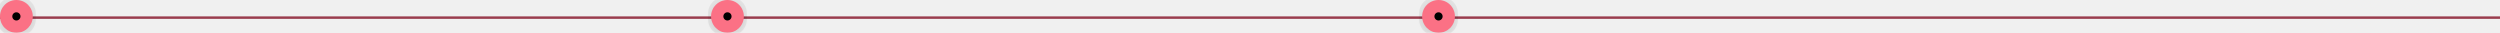
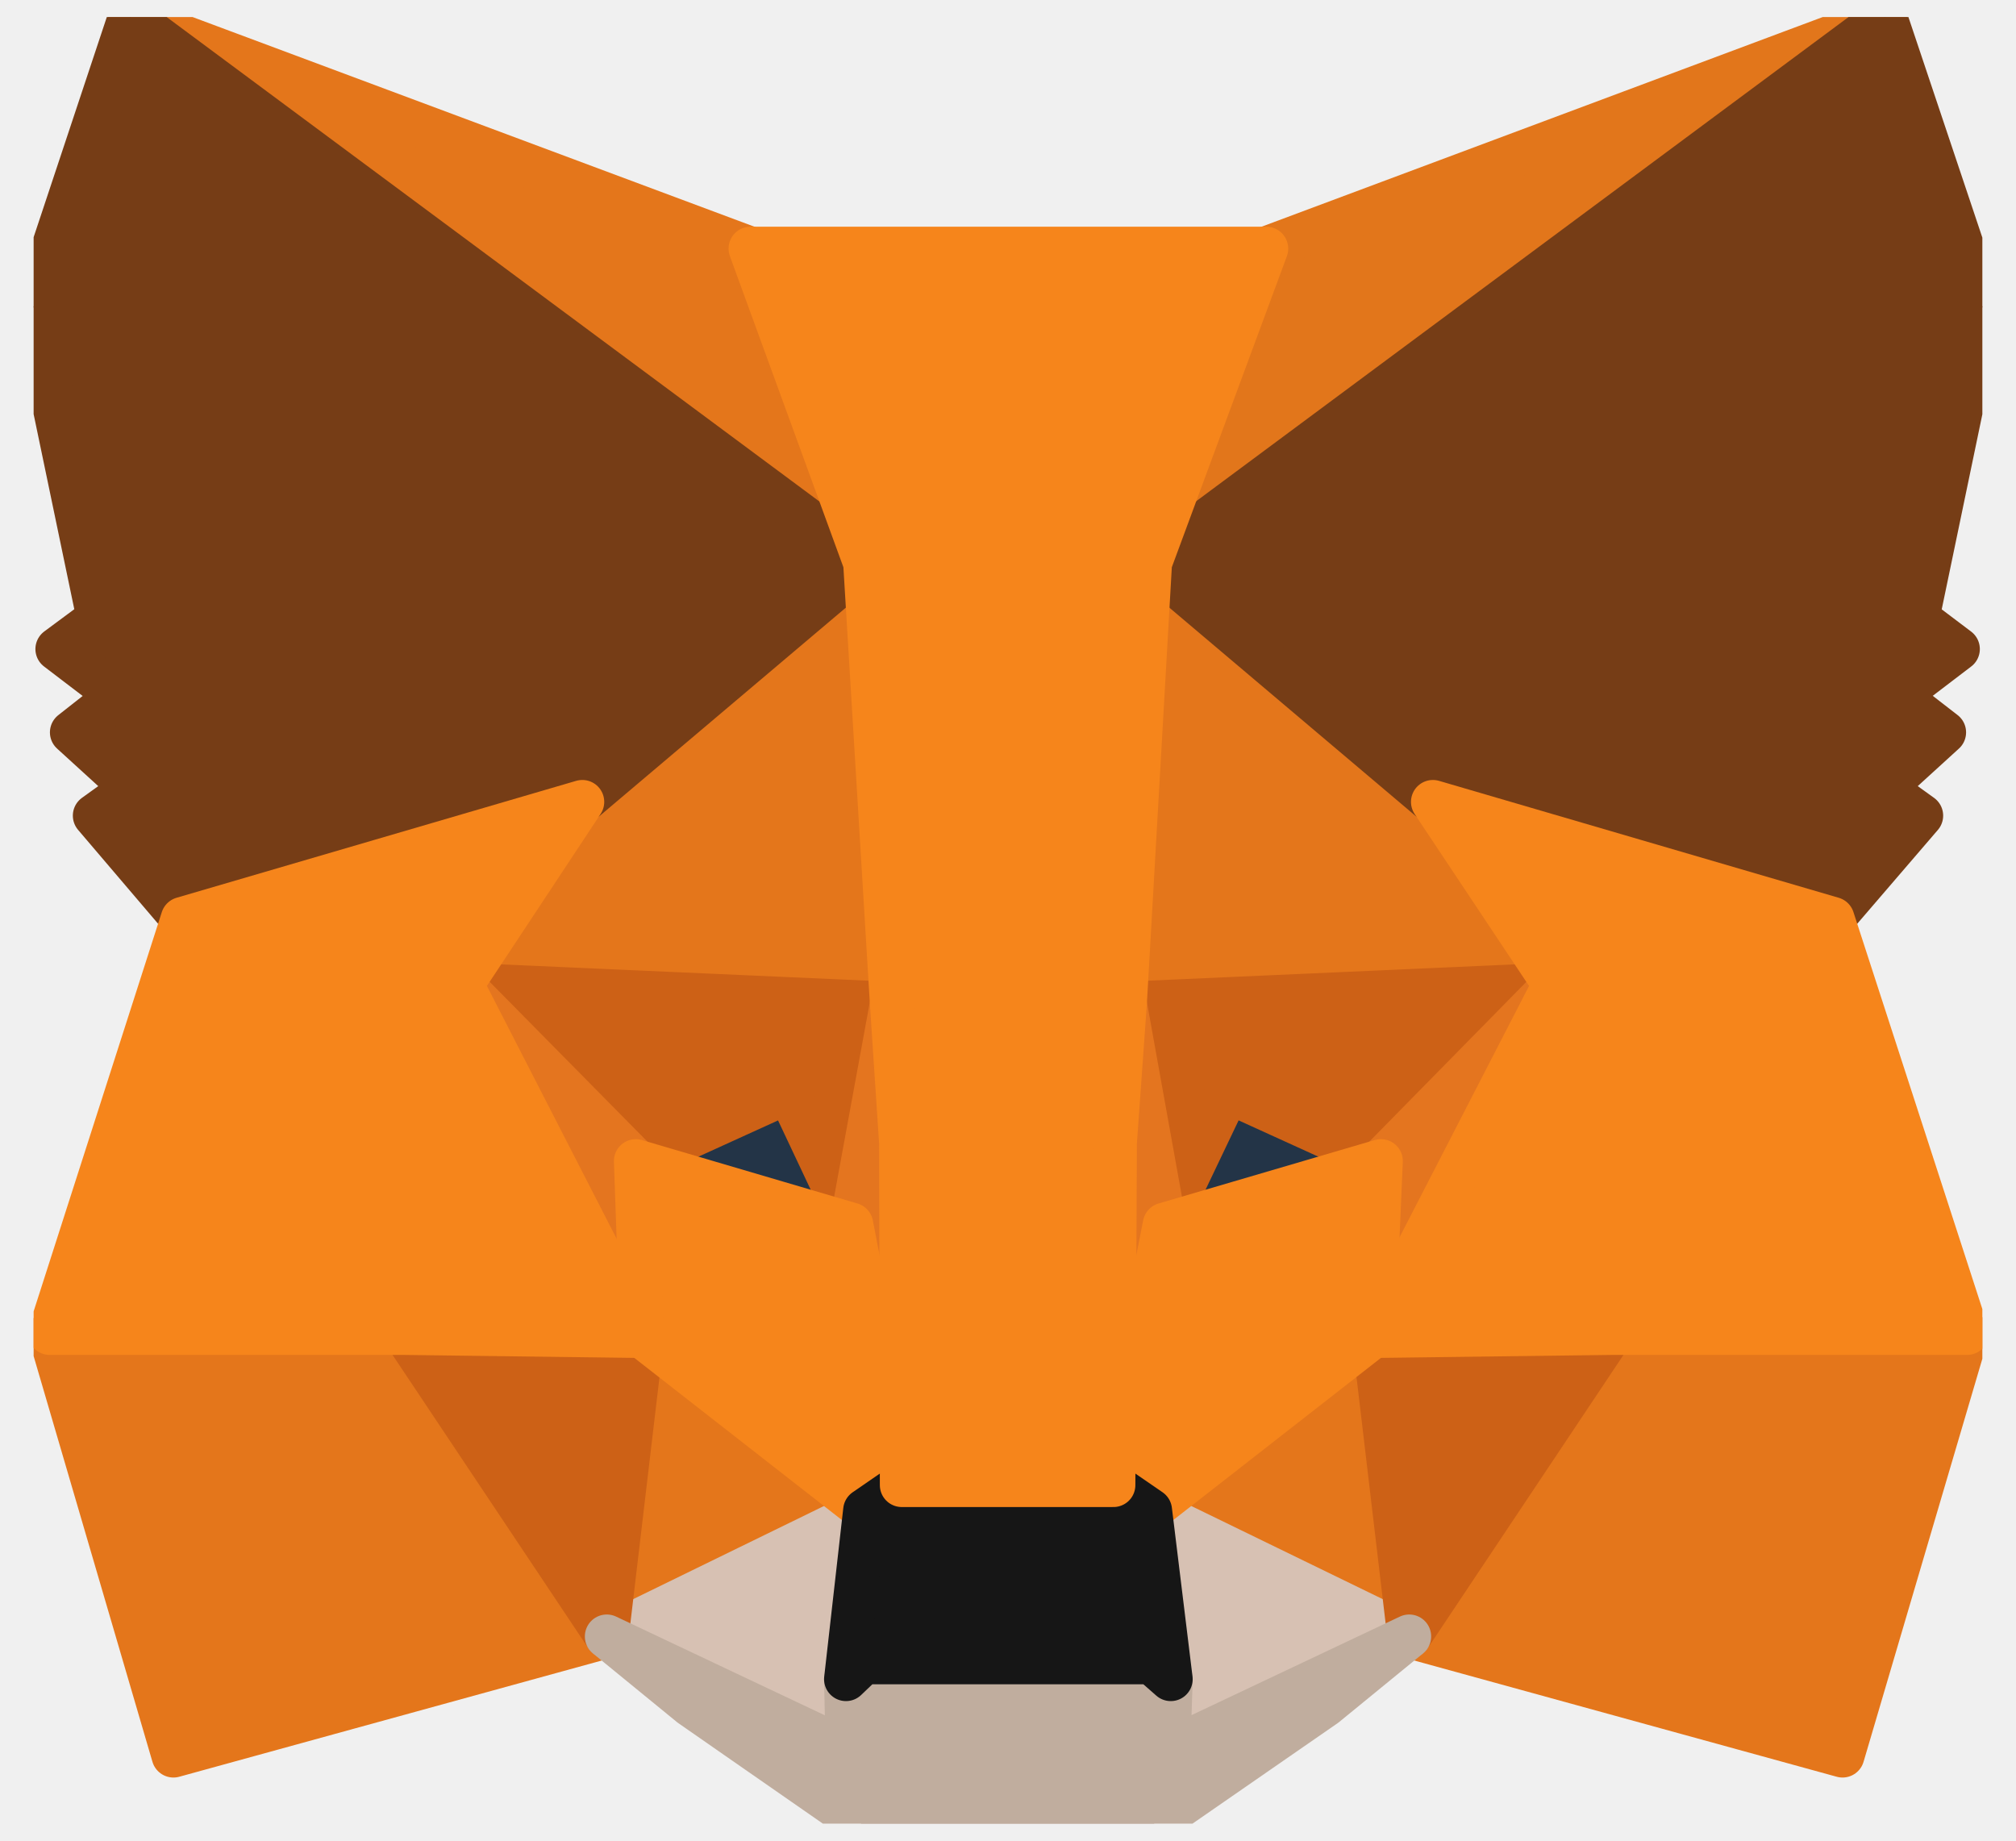
- <svg xmlns="http://www.w3.org/2000/svg" width="1220" height="16" viewBox="0 0 1220 16" fill="none">
-   <g clip-path="url(#clip0_8014_11812)">
-     <line x1="1220" y1="8.6" y2="8.6" stroke="#993C4D" stroke-width="1.2" />
-     <g filter="url(#filter0_dd_8014_11812)">
-       <rect width="16" height="16" rx="8" fill="#FB7185" />
-       <circle cx="8" cy="8" r="2" fill="black" />
-     </g>
-     <g filter="url(#filter1_dd_8014_11812)">
-       <rect x="347" width="16" height="16" rx="8" fill="#FB7185" />
-       <circle cx="355" cy="8" r="2" fill="black" />
-     </g>
-     <g filter="url(#filter2_dd_8014_11812)">
-       <rect x="694" width="16" height="16" rx="8" fill="#FB7185" />
-       <circle cx="702" cy="8" r="2" fill="black" />
-     </g>
+ <svg xmlns="http://www.w3.org/2000/svg" width="46" height="42" viewBox="0 0 46 42" fill="none">
+   <g clip-path="url(#clip0_8014_11844)">
+     <path d="M43.018 0.389L25.668 13.275L28.876 5.673L43.018 0.389Z" fill="#E2761B" stroke="#E2761B" stroke-linecap="round" stroke-linejoin="round" />
+     <path d="M2.964 0.389L20.175 13.398L17.124 5.673L2.964 0.389Z" fill="#E4761B" stroke="#E4761B" stroke-linecap="round" stroke-linejoin="round" />
+     <path d="M36.776 30.259L32.155 37.339L42.042 40.059L44.884 30.416L36.776 30.259Z" fill="#E4761B" stroke="#E4761B" stroke-linecap="round" stroke-linejoin="round" />
+     <path d="M1.134 30.416L3.958 40.059L13.845 37.339L9.224 30.259L1.134 30.416Z" fill="#E4761B" stroke="#E4761B" stroke-linecap="round" stroke-linejoin="round" />
+     <path d="M13.287 18.297L10.532 22.465L20.349 22.901L20.001 12.351L13.287 18.297Z" fill="#E4761B" stroke="#E4761B" stroke-linecap="round" stroke-linejoin="round" />
+     <path d="M32.695 18.297L25.895 12.229L25.668 22.901L35.468 22.465L32.695 18.297Z" fill="#E4761B" stroke="#E4761B" stroke-linecap="round" stroke-linejoin="round" />
+     <path d="M13.845 37.339L19.739 34.462L14.648 30.486L13.845 37.339Z" fill="#E4761B" stroke="#E4761B" stroke-linecap="round" stroke-linejoin="round" />
+     <path d="M26.243 34.462L32.155 37.339L31.335 30.486L26.243 34.462Z" fill="#E4761B" stroke="#E4761B" stroke-linecap="round" stroke-linejoin="round" />
+     <path d="M32.155 37.339L26.243 34.462L26.714 38.316L26.662 39.937L32.155 37.339Z" fill="#D7C1B3" stroke="#D7C1B3" stroke-linecap="round" stroke-linejoin="round" />
+     <path d="M13.845 37.339L19.338 39.937L19.303 38.316L19.739 34.462L13.845 37.339Z" fill="#D7C1B3" stroke="#D7C1B3" stroke-linecap="round" stroke-linejoin="round" />
+     <path d="M19.425 27.94L14.508 26.493L17.978 24.906L19.425 27.94Z" fill="#233447" stroke="#233447" stroke-linecap="round" stroke-linejoin="round" />
+     <path d="M26.557 27.94L28.005 24.906L31.492 26.493L26.557 27.94Z" fill="#233447" stroke="#233447" stroke-linecap="round" stroke-linejoin="round" />
+     <path d="M13.845 37.339L14.682 30.259L9.224 30.416L13.845 37.339Z" fill="#CD6116" stroke="#CD6116" stroke-linecap="round" stroke-linejoin="round" />
+     <path d="M31.318 30.259L32.155 37.339L36.776 30.416L31.318 30.259Z" fill="#CD6116" stroke="#CD6116" stroke-linecap="round" stroke-linejoin="round" />
+     <path d="M35.468 22.465L25.668 22.901L26.575 27.94L28.022 24.906L31.509 26.493L35.468 22.465Z" fill="#CD6116" stroke="#CD6116" stroke-linecap="round" stroke-linejoin="round" />
+     <path d="M14.508 26.493L17.995 24.906L19.425 27.94L20.349 22.901L10.532 22.465L14.508 26.493Z" fill="#CD6116" stroke="#CD6116" stroke-linecap="round" stroke-linejoin="round" />
+     <path d="M10.532 22.465L14.648 30.486L14.508 26.493L10.532 22.465Z" fill="#E4751F" stroke="#E4751F" stroke-linecap="round" stroke-linejoin="round" />
+     <path d="M31.509 26.493L31.335 30.486L35.468 22.465L31.509 26.493Z" fill="#E4751F" stroke="#E4751F" stroke-linecap="round" stroke-linejoin="round" />
+     <path d="M20.349 22.901L19.425 27.94L20.576 33.886L20.838 26.057L20.349 22.901Z" fill="#E4751F" stroke="#E4751F" stroke-linecap="round" stroke-linejoin="round" />
+     <path d="M25.668 22.901L25.197 26.04L25.406 33.886L26.575 27.94L25.668 22.901Z" fill="#E4751F" stroke="#E4751F" stroke-linecap="round" stroke-linejoin="round" />
+     <path d="M26.575 27.941L25.406 33.887L26.243 34.462L31.335 30.486L31.509 26.493L26.575 27.941Z" fill="#F6851B" stroke="#F6851B" stroke-linecap="round" stroke-linejoin="round" />
+     <path d="M14.508 26.493L14.648 30.486L19.739 34.462L20.576 33.887L19.425 27.941L14.508 26.493Z" fill="#F6851B" stroke="#F6851B" stroke-linecap="round" stroke-linejoin="round" />
+     <path d="M26.662 39.937L26.714 38.315L26.278 37.932H19.704L19.303 38.315L19.338 39.937L13.845 37.339L15.764 38.908L19.652 41.611H26.331L30.236 38.908L32.155 37.339L26.662 39.937Z" fill="#C0AD9E" stroke="#C0AD9E" stroke-linecap="round" stroke-linejoin="round" />
+     <path d="M26.243 34.462L25.406 33.886H20.576L19.739 34.462L19.303 38.315L19.704 37.932H26.278L26.714 38.315L26.243 34.462Z" fill="#161616" stroke="#161616" stroke-linecap="round" stroke-linejoin="round" />
+     <path d="M43.751 14.112L45.233 6.998L43.018 0.389L26.243 12.839L32.695 18.297L41.815 20.965L43.838 18.611L42.966 17.983L44.361 16.711L43.28 15.874L44.675 14.81L43.751 14.112Z" fill="#763D16" stroke="#763D16" stroke-linecap="round" stroke-linejoin="round" />
+     <path d="M0.767 6.998L2.25 14.112L1.308 14.81L2.703 15.874L1.639 16.711L3.034 17.983L2.162 18.611L4.168 20.965L13.287 18.297L19.739 12.839L2.964 0.389L0.767 6.998Z" fill="#763D16" stroke="#763D16" stroke-linecap="round" stroke-linejoin="round" />
+     <path d="M41.815 20.965L32.695 18.297L35.468 22.465L31.335 30.486L36.776 30.416H44.884L41.815 20.965Z" fill="#F6851B" stroke="#F6851B" stroke-linecap="round" stroke-linejoin="round" />
+     <path d="M13.287 18.297L4.168 20.965L1.134 30.416H9.224L14.648 30.486L10.532 22.465L13.287 18.297Z" fill="#F6851B" stroke="#F6851B" stroke-linecap="round" stroke-linejoin="round" />
+     <path d="M25.668 22.901L26.243 12.84L28.894 5.673H17.124L19.739 12.84L20.349 22.901L20.559 26.075L20.576 33.887H25.406L25.441 26.075L25.668 22.901Z" fill="#F6851B" stroke="#F6851B" stroke-linecap="round" stroke-linejoin="round" />
  </g>
  <defs>
-     <filter id="filter0_dd_8014_11812" x="-2" y="-1" width="20" height="20" filterUnits="userSpaceOnUse" color-interpolation-filters="sRGB">
-       <feFlood flood-opacity="0" result="BackgroundImageFix" />
-       <feColorMatrix in="SourceAlpha" type="matrix" values="0 0 0 0 0 0 0 0 0 0 0 0 0 0 0 0 0 0 127 0" result="hardAlpha" />
-       <feMorphology radius="1" operator="dilate" in="SourceAlpha" result="effect1_dropShadow_8014_11812" />
-       <feOffset />
-       <feColorMatrix type="matrix" values="0 0 0 0 0 0 0 0 0 0 0 0 0 0 0 0 0 0 0.06 0" />
-       <feBlend mode="normal" in2="BackgroundImageFix" result="effect1_dropShadow_8014_11812" />
-       <feColorMatrix in="SourceAlpha" type="matrix" values="0 0 0 0 0 0 0 0 0 0 0 0 0 0 0 0 0 0 127 0" result="hardAlpha" />
-       <feOffset dy="1" />
-       <feGaussianBlur stdDeviation="1" />
-       <feColorMatrix type="matrix" values="0 0 0 0 0 0 0 0 0 0 0 0 0 0 0 0 0 0 0.06 0" />
-       <feBlend mode="normal" in2="effect1_dropShadow_8014_11812" result="effect2_dropShadow_8014_11812" />
-       <feBlend mode="normal" in="SourceGraphic" in2="effect2_dropShadow_8014_11812" result="shape" />
-     </filter>
-     <filter id="filter1_dd_8014_11812" x="345" y="-1" width="20" height="20" filterUnits="userSpaceOnUse" color-interpolation-filters="sRGB">
-       <feFlood flood-opacity="0" result="BackgroundImageFix" />
-       <feColorMatrix in="SourceAlpha" type="matrix" values="0 0 0 0 0 0 0 0 0 0 0 0 0 0 0 0 0 0 127 0" result="hardAlpha" />
-       <feMorphology radius="1" operator="dilate" in="SourceAlpha" result="effect1_dropShadow_8014_11812" />
-       <feOffset />
-       <feColorMatrix type="matrix" values="0 0 0 0 0 0 0 0 0 0 0 0 0 0 0 0 0 0 0.06 0" />
-       <feBlend mode="normal" in2="BackgroundImageFix" result="effect1_dropShadow_8014_11812" />
-       <feColorMatrix in="SourceAlpha" type="matrix" values="0 0 0 0 0 0 0 0 0 0 0 0 0 0 0 0 0 0 127 0" result="hardAlpha" />
-       <feOffset dy="1" />
-       <feGaussianBlur stdDeviation="1" />
-       <feColorMatrix type="matrix" values="0 0 0 0 0 0 0 0 0 0 0 0 0 0 0 0 0 0 0.06 0" />
-       <feBlend mode="normal" in2="effect1_dropShadow_8014_11812" result="effect2_dropShadow_8014_11812" />
-       <feBlend mode="normal" in="SourceGraphic" in2="effect2_dropShadow_8014_11812" result="shape" />
-     </filter>
-     <filter id="filter2_dd_8014_11812" x="692" y="-1" width="20" height="20" filterUnits="userSpaceOnUse" color-interpolation-filters="sRGB">
-       <feFlood flood-opacity="0" result="BackgroundImageFix" />
-       <feColorMatrix in="SourceAlpha" type="matrix" values="0 0 0 0 0 0 0 0 0 0 0 0 0 0 0 0 0 0 127 0" result="hardAlpha" />
-       <feMorphology radius="1" operator="dilate" in="SourceAlpha" result="effect1_dropShadow_8014_11812" />
-       <feOffset />
-       <feColorMatrix type="matrix" values="0 0 0 0 0 0 0 0 0 0 0 0 0 0 0 0 0 0 0.06 0" />
-       <feBlend mode="normal" in2="BackgroundImageFix" result="effect1_dropShadow_8014_11812" />
-       <feColorMatrix in="SourceAlpha" type="matrix" values="0 0 0 0 0 0 0 0 0 0 0 0 0 0 0 0 0 0 127 0" result="hardAlpha" />
-       <feOffset dy="1" />
-       <feGaussianBlur stdDeviation="1" />
-       <feColorMatrix type="matrix" values="0 0 0 0 0 0 0 0 0 0 0 0 0 0 0 0 0 0 0.06 0" />
-       <feBlend mode="normal" in2="effect1_dropShadow_8014_11812" result="effect2_dropShadow_8014_11812" />
-       <feBlend mode="normal" in="SourceGraphic" in2="effect2_dropShadow_8014_11812" result="shape" />
-     </filter>
-     <clipPath id="clip0_8014_11812">
-       <rect width="1220" height="16" fill="white" />
+     <clipPath id="clip0_8014_11844">
+       <rect width="44.465" height="41.222" fill="white" transform="translate(0.767334 0.38916)" />
    </clipPath>
  </defs>
</svg>
